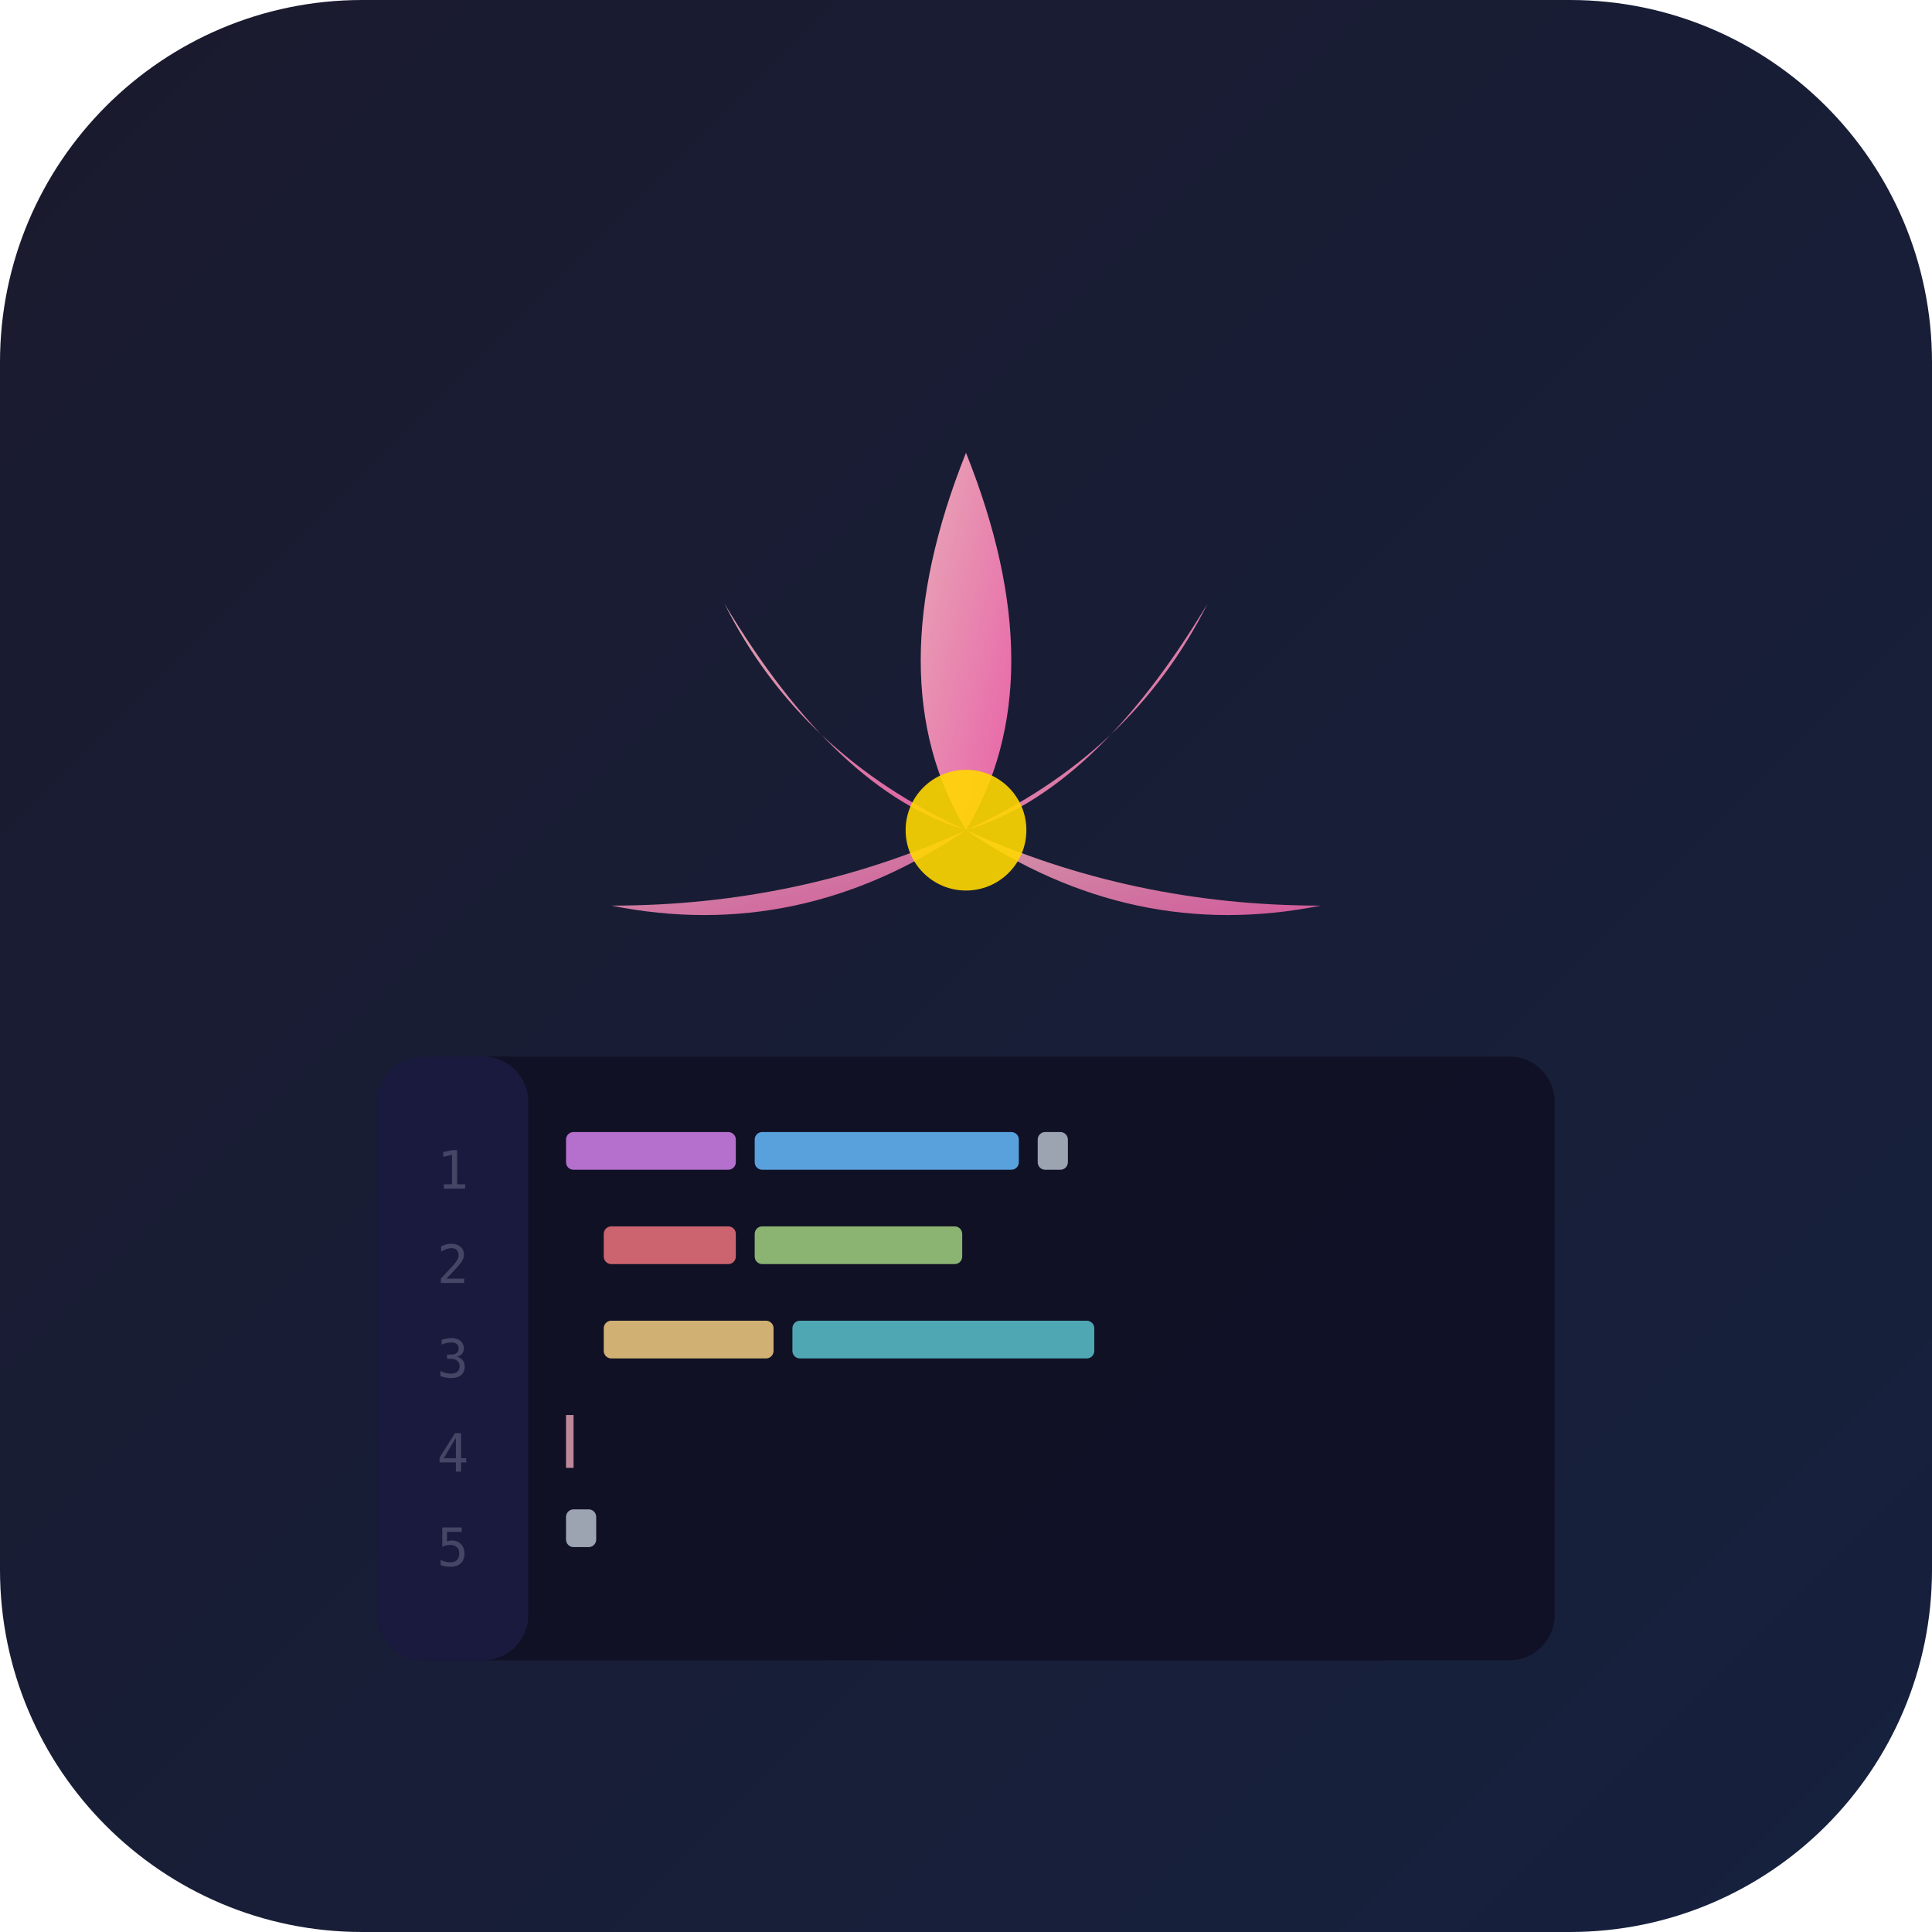
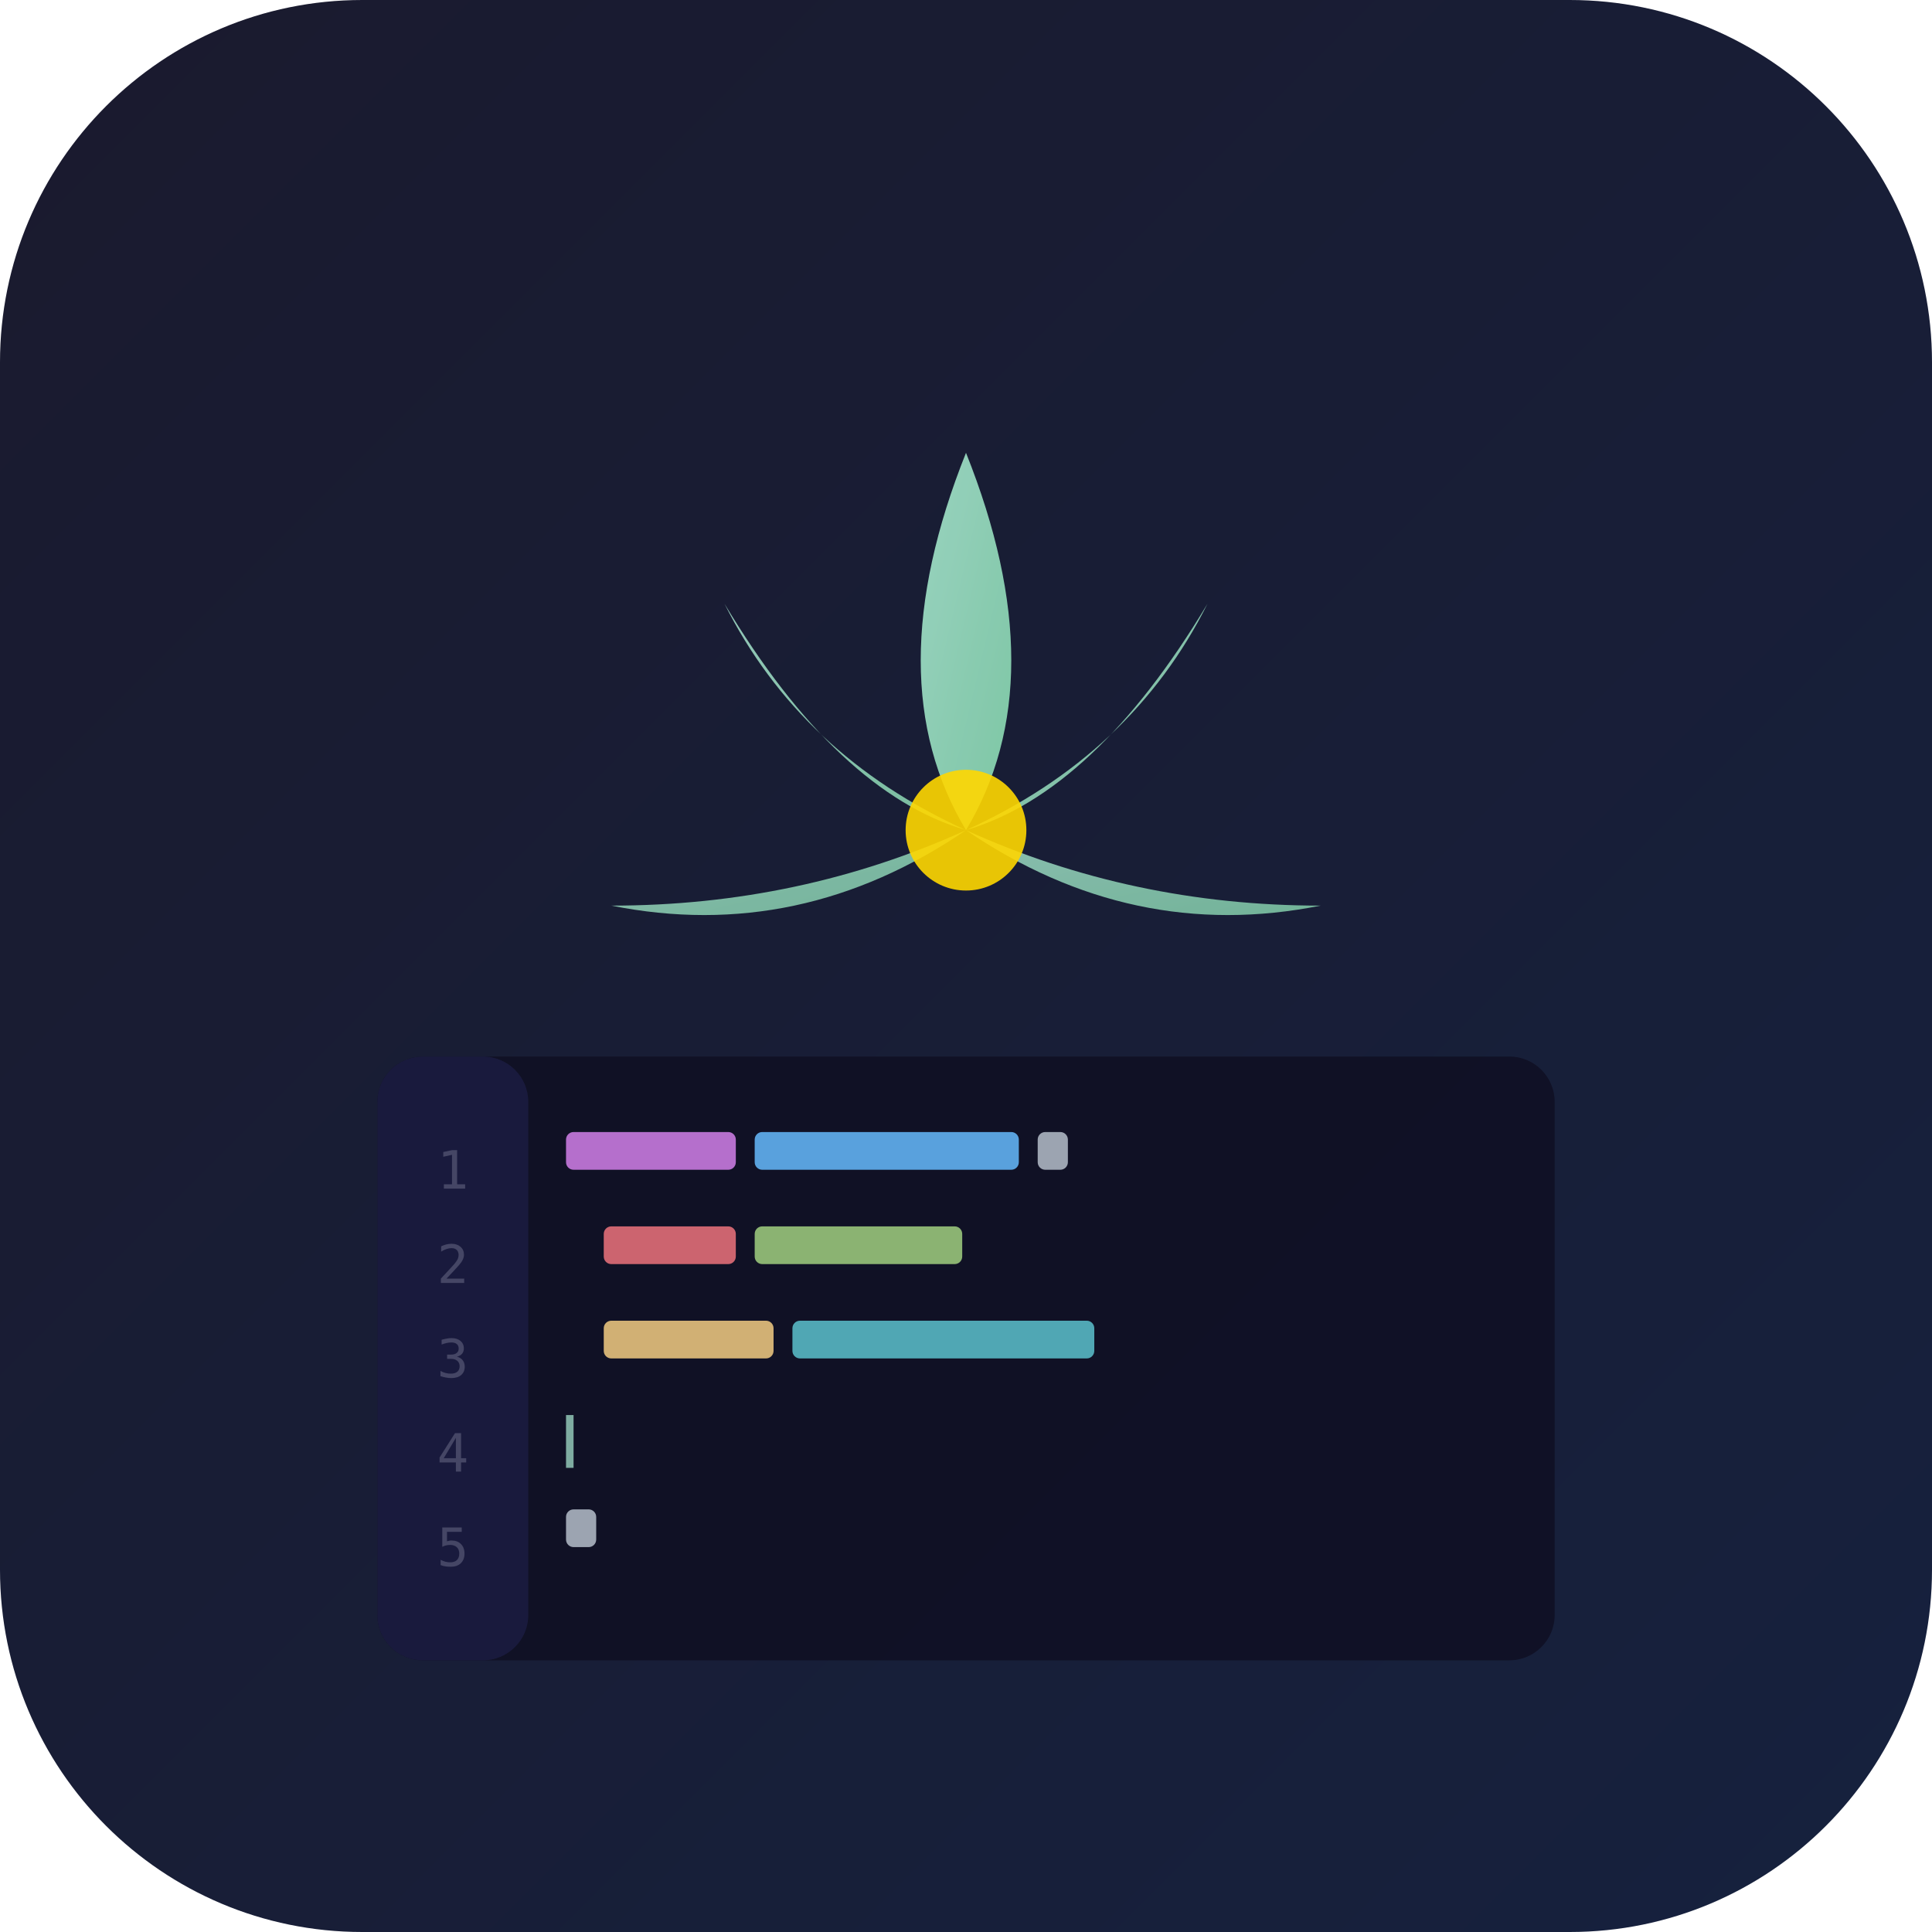
<svg xmlns="http://www.w3.org/2000/svg" viewBox="0 0 512 512">
  <defs>
    <linearGradient id="bg" x1="0%" y1="0%" x2="100%" y2="100%">
      <stop offset="0%" style="stop-color:#1a1a2e" />
      <stop offset="100%" style="stop-color:#16213e" />
    </linearGradient>
-     <linearGradient id="sakura" x1="0%" y1="0%" x2="100%" y2="100%">
-       <stop offset="0%" style="stop-color:#ffb7c5" />
-       <stop offset="100%" style="stop-color:#ff69b4" />
+     <linearGradient id="zen" x1="0%" y1="0%" x2="100%" y2="100%">
+       <stop offset="0%" style="stop-color:#a8e6cf" />
+       <stop offset="100%" style="stop-color:#88d8b0" />
    </linearGradient>
  </defs>
  <rect width="512" height="512" rx="96" fill="url(#bg)" />
-   <path d="M256 120 Q280 180 256 220 Q232 180 256 120" fill="url(#sakura)" opacity="0.9" />
-   <path d="M320 160 Q300 200 256 220 Q290 210 320 160" fill="url(#sakura)" opacity="0.85" />
-   <path d="M350 240 Q300 240 256 220 Q300 250 350 240" fill="url(#sakura)" opacity="0.8" />
-   <path d="M192 160 Q212 200 256 220 Q222 210 192 160" fill="url(#sakura)" opacity="0.85" />
-   <path d="M162 240 Q212 240 256 220 Q212 250 162 240" fill="url(#sakura)" opacity="0.8" />
+   <path d="M256 120 Q280 180 256 220 Q232 180 256 120" fill="url(#zen)" opacity="0.9" />
+   <path d="M320 160 Q300 200 256 220 Q290 210 320 160" fill="url(#zen)" opacity="0.85" />
+   <path d="M350 240 Q300 240 256 220 Q300 250 350 240" fill="url(#zen)" opacity="0.8" />
+   <path d="M192 160 Q212 200 256 220 Q222 210 192 160" fill="url(#zen)" opacity="0.85" />
+   <path d="M162 240 Q212 240 256 220 Q212 250 162 240" fill="url(#zen)" opacity="0.8" />
  <circle cx="256" cy="220" r="16" fill="#ffd700" opacity="0.9" />
  <g opacity="0.9">
    <rect x="100" y="280" width="312" height="160" rx="12" fill="#0f0f23" />
    <rect x="100" y="280" width="40" height="160" rx="12" fill="#1a1a3e" />
    <text x="120" y="315" text-anchor="middle" fill="#4a4a6a" font-family="monospace" font-size="14">1</text>
    <text x="120" y="340" text-anchor="middle" fill="#4a4a6a" font-family="monospace" font-size="14">2</text>
    <text x="120" y="365" text-anchor="middle" fill="#4a4a6a" font-family="monospace" font-size="14">3</text>
    <text x="120" y="390" text-anchor="middle" fill="#4a4a6a" font-family="monospace" font-size="14">4</text>
    <text x="120" y="415" text-anchor="middle" fill="#4a4a6a" font-family="monospace" font-size="14">5</text>
    <rect x="150" y="300" width="45" height="10" rx="2" fill="#c678dd" />
    <rect x="200" y="300" width="70" height="10" rx="2" fill="#61afef" />
    <rect x="275" y="300" width="8" height="10" rx="2" fill="#abb2bf" />
    <rect x="160" y="325" width="35" height="10" rx="2" fill="#e06c75" />
    <rect x="200" y="325" width="55" height="10" rx="2" fill="#98c379" />
    <rect x="160" y="350" width="45" height="10" rx="2" fill="#e5c07b" />
    <rect x="210" y="350" width="80" height="10" rx="2" fill="#56b6c2" />
-     <rect x="150" y="375" width="2" height="14" fill="#ffb7c5" opacity="0.8" />
+     <rect x="150" y="375" width="2" height="14" fill="#a8e6cf" opacity="0.8" />
    <rect x="150" y="400" width="8" height="10" rx="2" fill="#abb2bf" />
  </g>
</svg>
